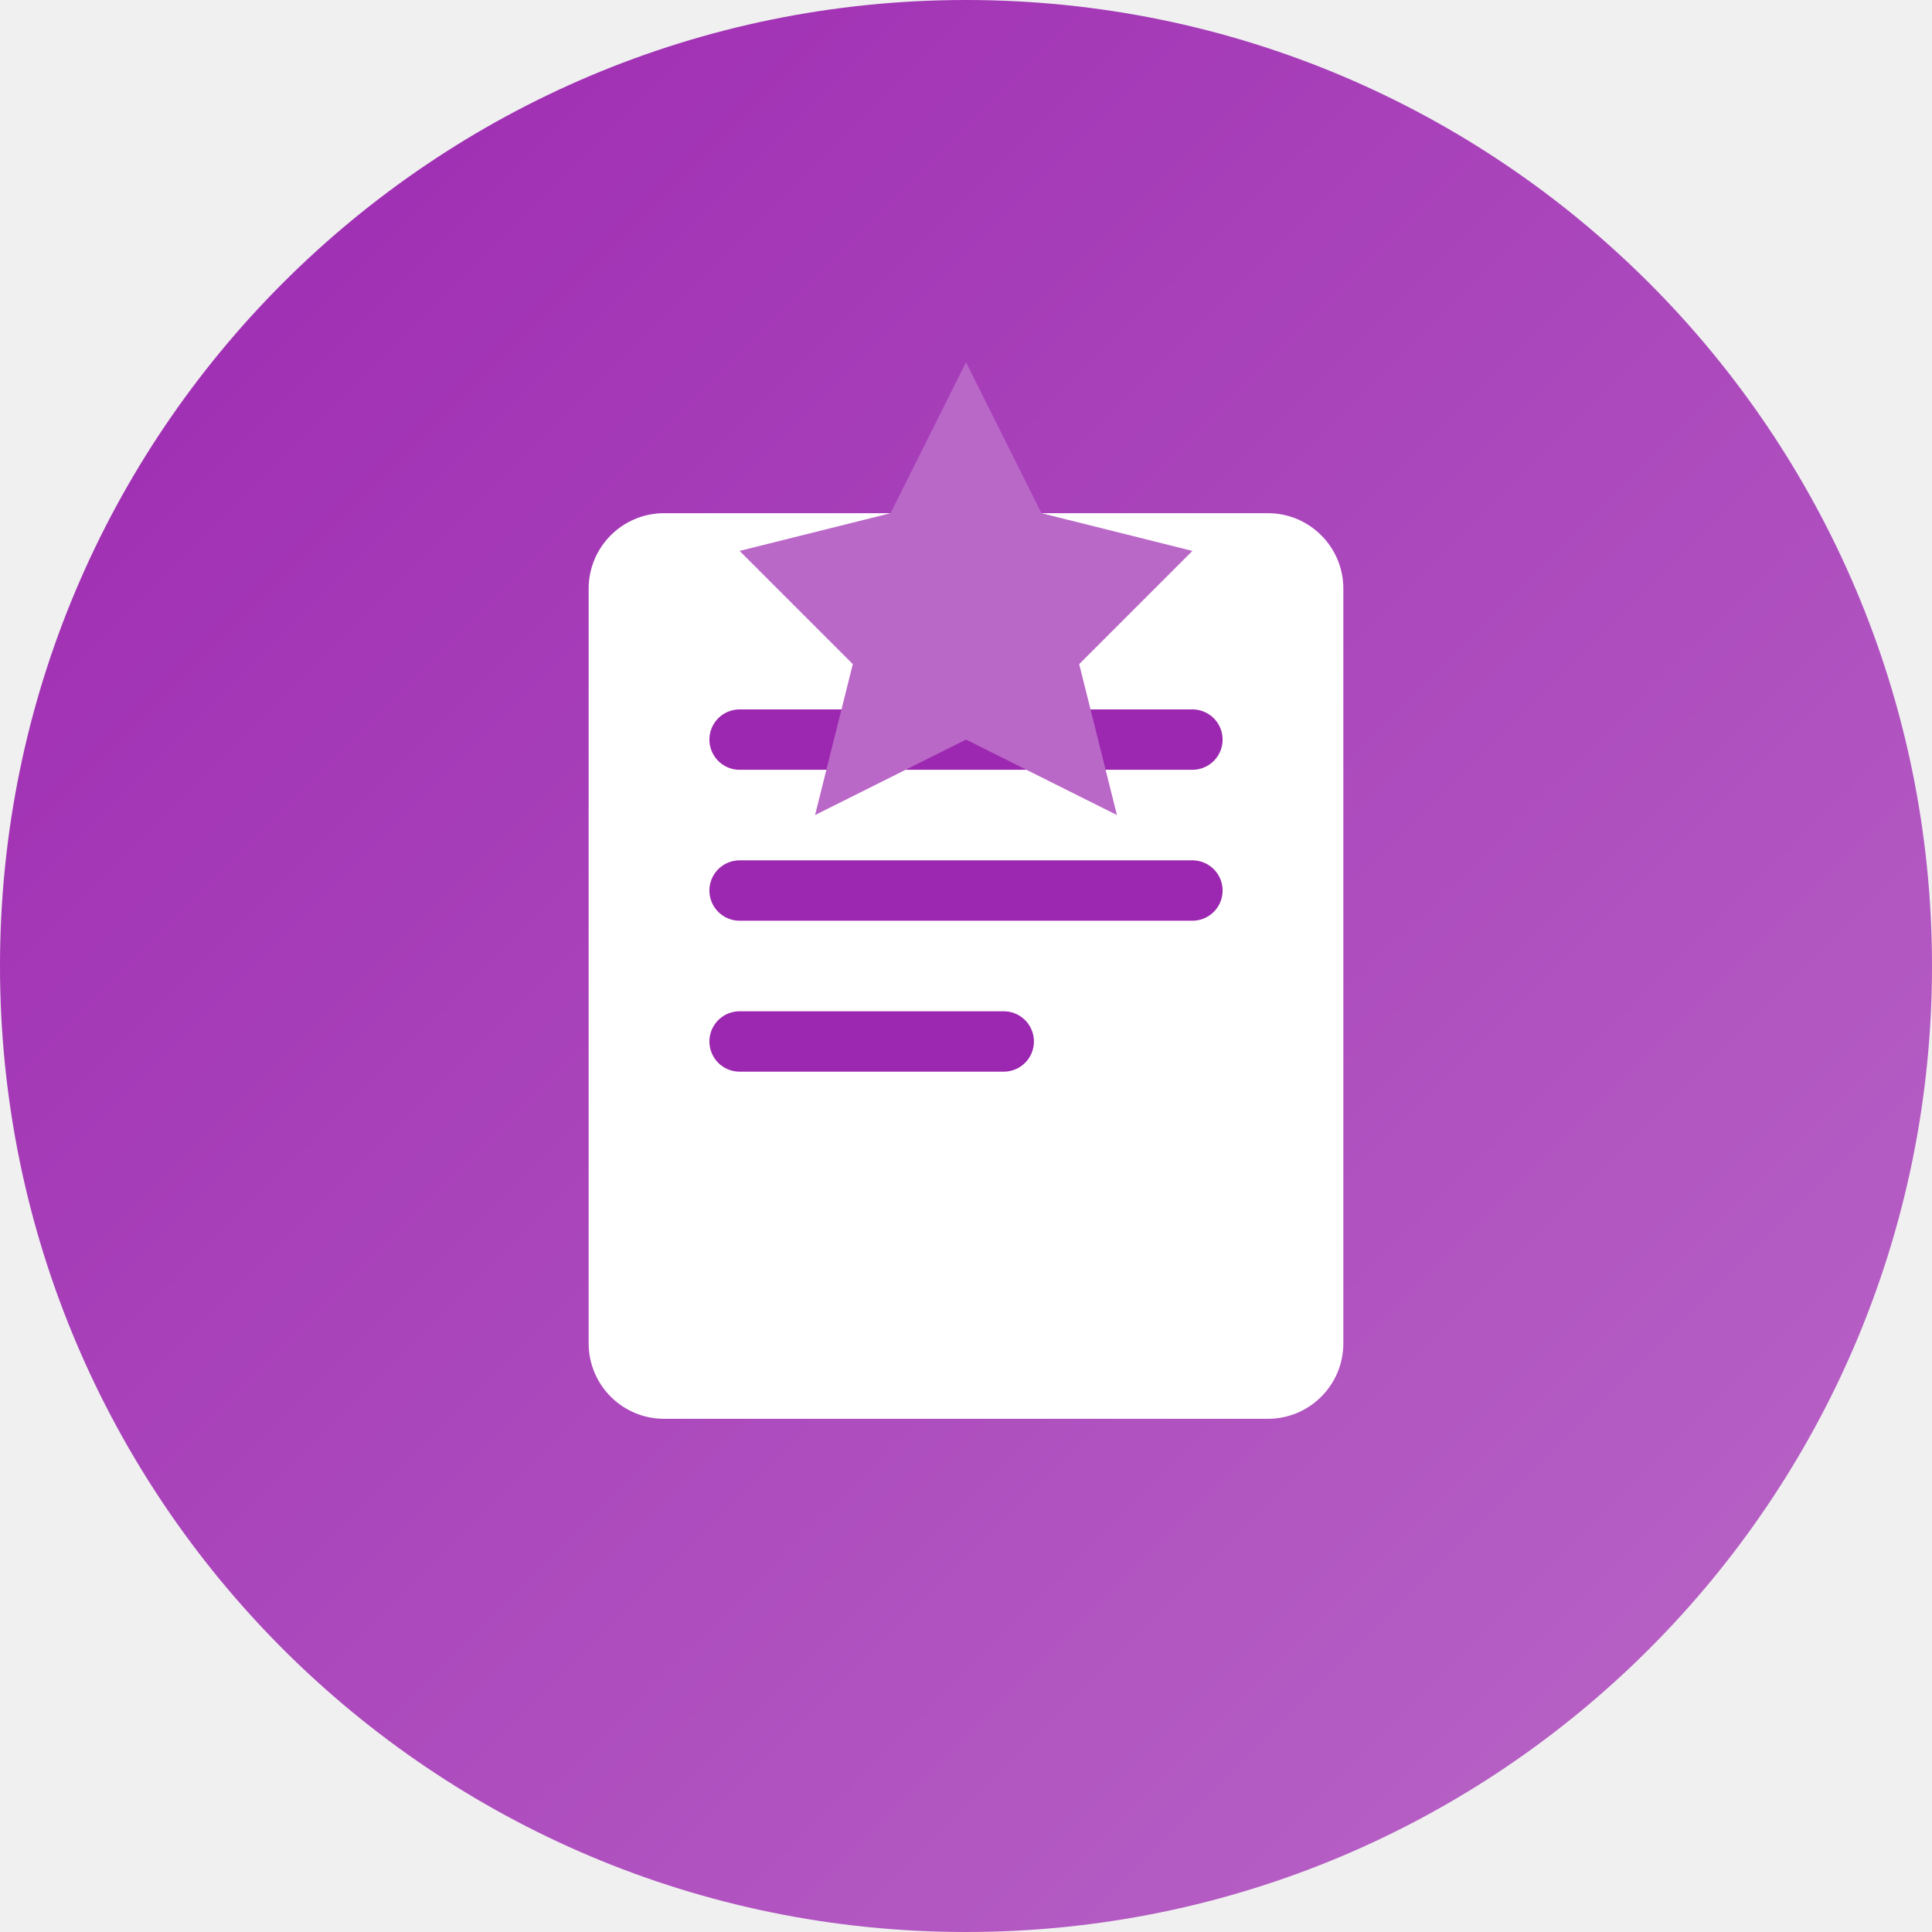
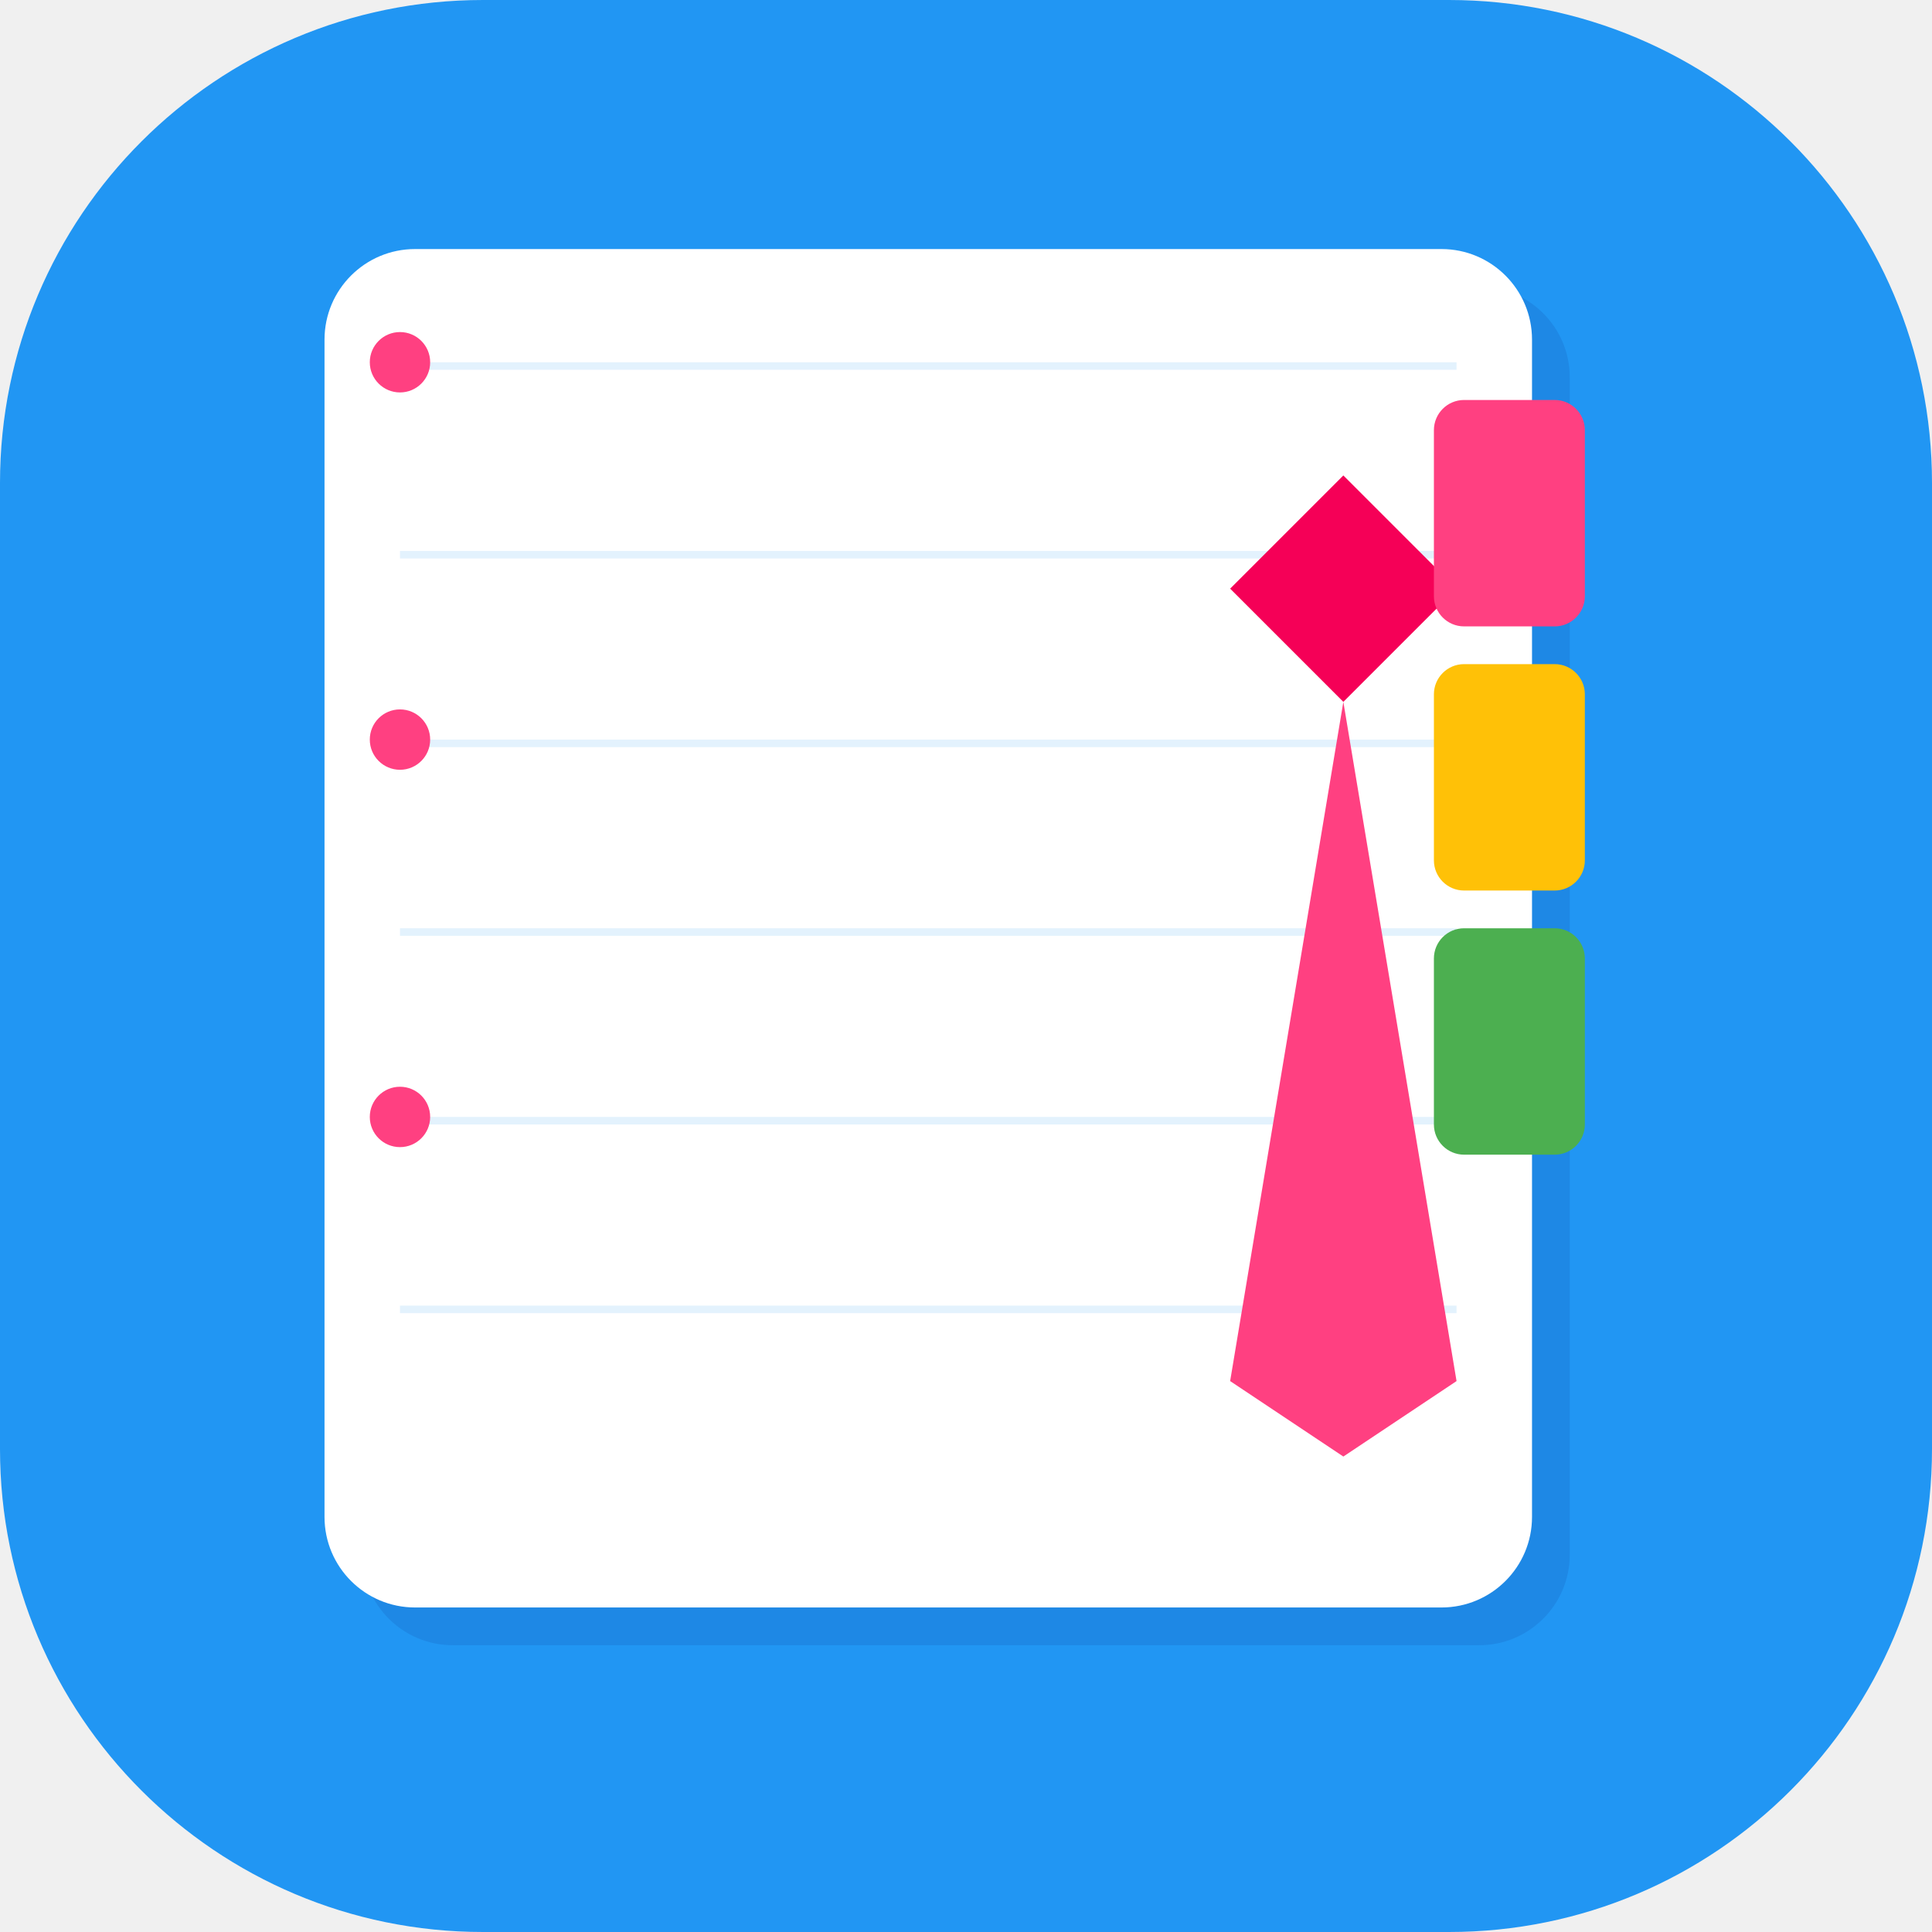
<svg xmlns="http://www.w3.org/2000/svg" width="512" height="512" viewBox="0 0 512 512" fill="none">
-   <circle cx="256" cy="256" r="256" fill="url(#gradient)" />
-   <path d="M156 156C156 144.954 164.954 136 176 136H336C347.046 136 356 144.954 356 156V356C356 367.046 347.046 376 336 376H176C164.954 376 156 367.046 156 356V156Z" fill="white" />
-   <path d="M196 196H316" stroke="#9C27B0" stroke-width="16" stroke-linecap="round" />
-   <path d="M196 236H316" stroke="#9C27B0" stroke-width="16" stroke-linecap="round" />
-   <path d="M196 276H266" stroke="#9C27B0" stroke-width="16" stroke-linecap="round" />
-   <path d="M256 96L276 136L316 146L286 176L296 216L256 196L216 216L226 176L196 146L236 136L256 96Z" fill="#BA68C8" />
-   <defs>
-     <linearGradient id="gradient" x1="0" y1="0" x2="512" y2="512" gradientUnits="userSpaceOnUse">
-       <stop offset="0%" style="stop-color:#9C27B0" />
-       <stop offset="100%" style="stop-color:#BA68C8" />
-     </linearGradient>
-   </defs>
+   <rect width="512" height="512" rx="128" fill="#2196F3" />
+   <rect x="96" y="76" width="320" height="360" rx="24" fill="#1E88E5" />
+   <rect x="86" y="66" width="320" height="360" rx="24" fill="white" />
+   <rect x="106" y="96" width="280" height="2" fill="#E3F2FD" />
+   <rect x="106" y="146" width="280" height="2" fill="#E3F2FD" />
+   <rect x="106" y="196" width="280" height="2" fill="#E3F2FD" />
+   <rect x="106" y="246" width="280" height="2" fill="#E3F2FD" />
+   <rect x="106" y="296" width="280" height="2" fill="#E3F2FD" />
+   <rect x="106" y="346" width="280" height="2" fill="#E3F2FD" />
+   <circle cx="106" cy="96" r="8" fill="#FF4081" />
+   <circle cx="106" cy="196" r="8" fill="#FF4081" />
+   <circle cx="106" cy="296" r="8" fill="#FF4081" />
+   <path d="M386 156L356 186L326 366L356 386L386 366L356 186L386 156Z" fill="#FF4081" />
+   <path d="M386 156L356 126L326 156L356 186L386 156Z" fill="#F50057" />
+   <rect x="380" y="106" width="40" height="60" rx="8" fill="#FF4081" />
+   <rect x="380" y="176" width="40" height="60" rx="8" fill="#FFC107" />
+   <rect x="380" y="246" width="40" height="60" rx="8" fill="#4CAF50" />
</svg>
